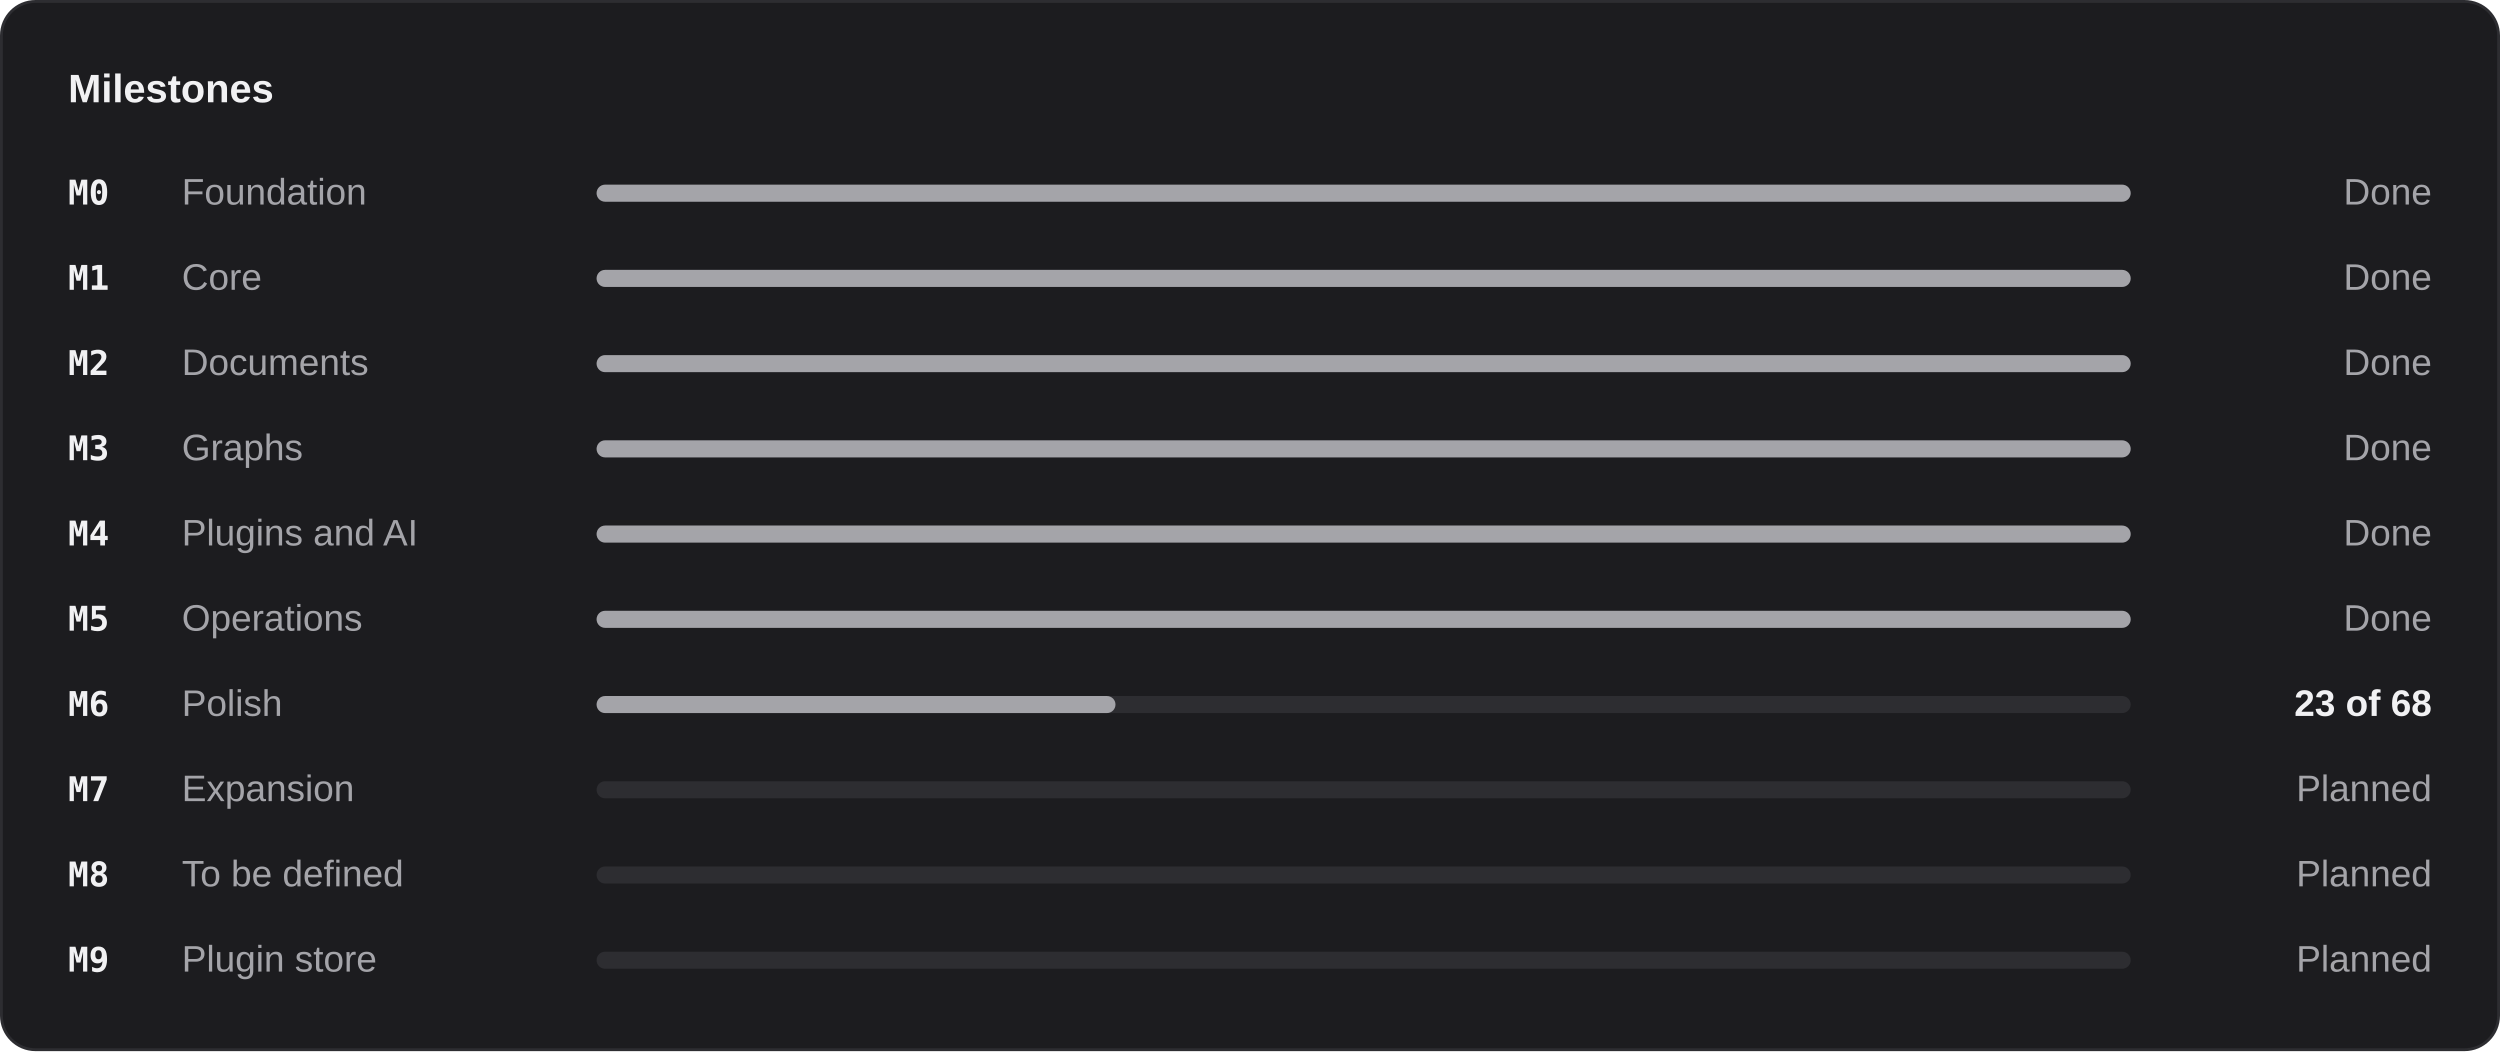
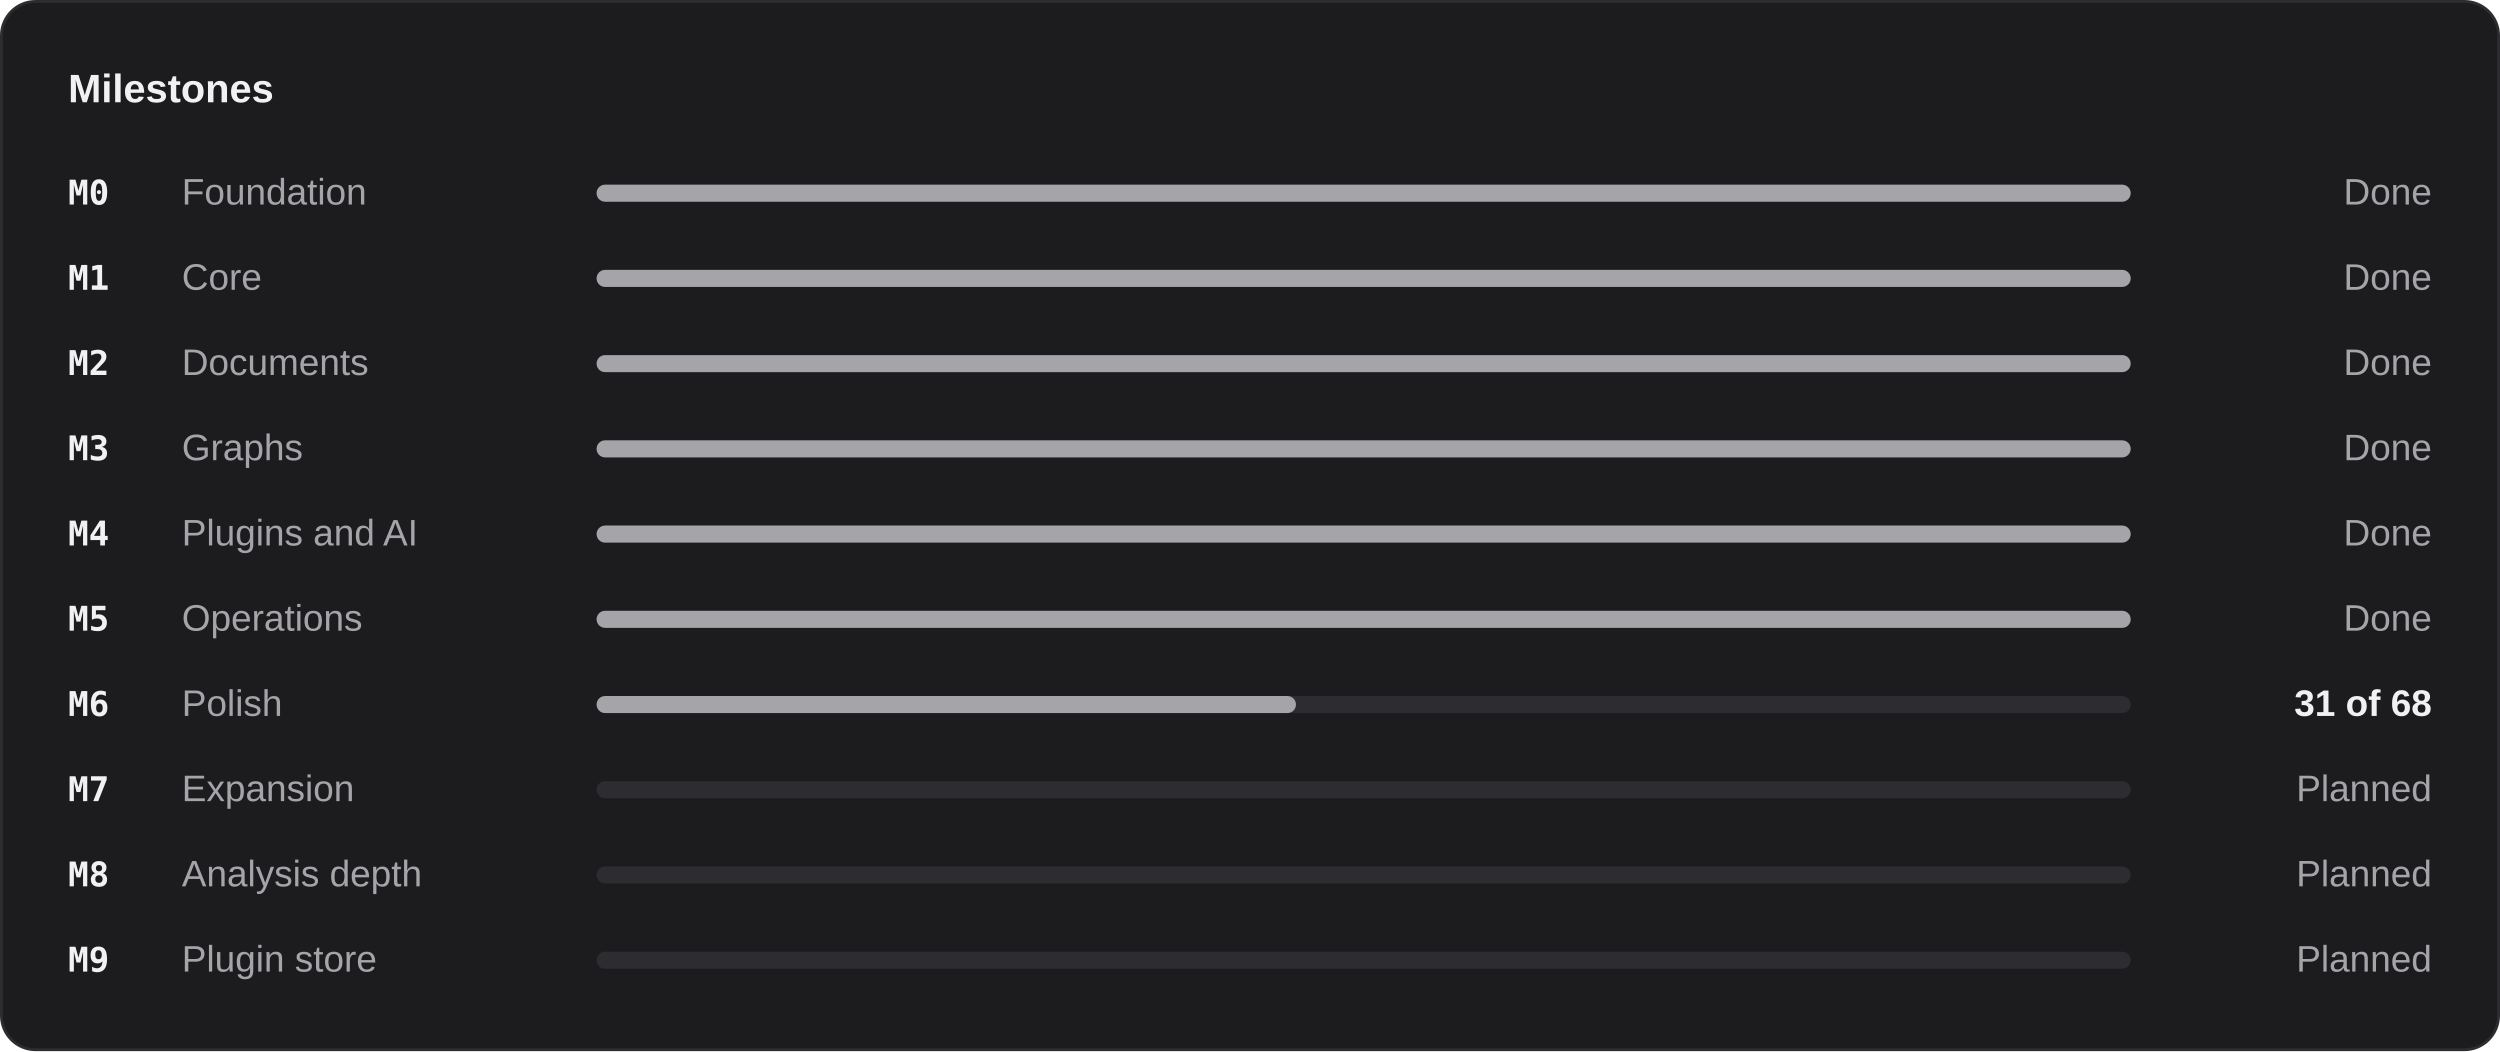
<svg xmlns="http://www.w3.org/2000/svg" width="880" height="370" viewBox="0 0 880 370" role="img" aria-labelledby="title desc">
  <defs>
    <linearGradient id="sweep" x1="0" x2="1" y1="0" y2="0">
      <stop offset="0" stop-color="#f1f1f3" stop-opacity="0" />
      <stop offset="0.5" stop-color="#f1f1f3" stop-opacity="0.45" />
      <stop offset="1" stop-color="#f1f1f3" stop-opacity="0" />
    </linearGradient>
  </defs>
  <style>
text{font-family:"Instrument Sans","Segoe UI",system-ui,-apple-system,"Helvetica Neue",Arial,sans-serif;font-size:13px;fill:#a4a4a9;font-variant-numeric:tabular-nums}
.title{font-size:14px;font-weight:600;fill:#f1f1f3}
.id{font-family:"JetBrains Mono",ui-monospace,"Cascadia Code","SF Mono",Menlo,Consolas,monospace;font-size:12px;font-weight:600;fill:#f1f1f3}
.status.current{fill:#f1f1f3;font-weight:600}
.track{fill:#2d2d31}
.fill{fill:#a4a4a9;transform-box:fill-box;transform-origin:left center;animation:grow 1.2s cubic-bezier(.22,.7,.2,1) backwards}
@keyframes grow{from{transform:scaleX(0)}to{transform:scaleX(1)}}
- @keyframes sweep-m6{0%{transform:translateX(0)}55%,100%{transform:translateX(302.65px)}}
+ @keyframes sweep-m6{0%{transform:translateX(0)}55%,100%{transform:translateX(366.18px)}}
.sweep-m6{animation:sweep-m6 4.8s ease-in-out 1.74s infinite}
@media (prefers-reduced-motion:reduce){.fill,.sweep{animation:none}}
</style>
  <rect x="0.5" y="0.5" width="879" height="369" rx="12" fill="#1c1c1f" stroke="#2d2d31" />
  <text class="title" x="24" y="36">Milestones</text>
  <g class="row">
    <text class="id" x="24" y="72">M0</text>
    <text class="name" x="64" y="72">Foundation</text>
    <rect class="track" x="210" y="65" width="540" height="6" rx="3" />
    <rect class="fill" x="210" y="65" width="540" height="6" rx="3" style="animation-delay:0s" />
    <text class="status" x="856" y="72" text-anchor="end">Done</text>
  </g>
  <g class="row">
    <text class="id" x="24" y="102">M1</text>
    <text class="name" x="64" y="102">Core</text>
    <rect class="track" x="210" y="95" width="540" height="6" rx="3" />
    <rect class="fill" x="210" y="95" width="540" height="6" rx="3" style="animation-delay:0.09s" />
    <text class="status" x="856" y="102" text-anchor="end">Done</text>
  </g>
  <g class="row">
    <text class="id" x="24" y="132">M2</text>
    <text class="name" x="64" y="132">Documents</text>
    <rect class="track" x="210" y="125" width="540" height="6" rx="3" />
    <rect class="fill" x="210" y="125" width="540" height="6" rx="3" style="animation-delay:0.18s" />
    <text class="status" x="856" y="132" text-anchor="end">Done</text>
  </g>
  <g class="row">
    <text class="id" x="24" y="162">M3</text>
    <text class="name" x="64" y="162">Graphs</text>
    <rect class="track" x="210" y="155" width="540" height="6" rx="3" />
    <rect class="fill" x="210" y="155" width="540" height="6" rx="3" style="animation-delay:0.27s" />
    <text class="status" x="856" y="162" text-anchor="end">Done</text>
  </g>
  <g class="row">
    <text class="id" x="24" y="192">M4</text>
    <text class="name" x="64" y="192">Plugins and AI</text>
    <rect class="track" x="210" y="185" width="540" height="6" rx="3" />
    <rect class="fill" x="210" y="185" width="540" height="6" rx="3" style="animation-delay:0.36s" />
    <text class="status" x="856" y="192" text-anchor="end">Done</text>
  </g>
  <g class="row">
    <text class="id" x="24" y="222">M5</text>
    <text class="name" x="64" y="222">Operations</text>
    <rect class="track" x="210" y="215" width="540" height="6" rx="3" />
    <rect class="fill" x="210" y="215" width="540" height="6" rx="3" style="animation-delay:0.45s" />
    <text class="status" x="856" y="222" text-anchor="end">Done</text>
  </g>
  <g class="row">
    <text class="id" x="24" y="252">M6</text>
    <text class="name" x="64" y="252">Polish</text>
    <rect class="track" x="210" y="245" width="540" height="6" rx="3" />
-     <rect class="fill" x="210" y="245" width="182.65" height="6" rx="3" style="animation-delay:0.54s" />
+     <rect class="fill" x="210" y="245" width="246.18" height="6" rx="3" style="animation-delay:0.54s" />
    <clipPath id="clip-m6">
-       <rect x="210" y="245" width="182.65" height="6" rx="3" />
+       <rect x="210" y="245" width="246.18" height="6" rx="3" />
    </clipPath>
    <g clip-path="url(#clip-m6)">
      <rect class="sweep sweep-m6" x="90" y="245" width="120" height="6" fill="url(#sweep)" />
    </g>
-     <text class="status current" x="856" y="252" text-anchor="end">23 of 68</text>
+     <text class="status current" x="856" y="252" text-anchor="end">31 of 68</text>
  </g>
  <g class="row">
    <text class="id" x="24" y="282">M7</text>
    <text class="name" x="64" y="282">Expansion</text>
    <rect class="track" x="210" y="275" width="540" height="6" rx="3" />
    <text class="status" x="856" y="282" text-anchor="end">Planned</text>
  </g>
  <g class="row">
    <text class="id" x="24" y="312">M8</text>
-     <text class="name" x="64" y="312">To be defined</text>
+     <text class="name" x="64" y="312">Analysis depth</text>
    <rect class="track" x="210" y="305" width="540" height="6" rx="3" />
    <text class="status" x="856" y="312" text-anchor="end">Planned</text>
  </g>
  <g class="row">
    <text class="id" x="24" y="342">M9</text>
    <text class="name" x="64" y="342">Plugin store</text>
    <rect class="track" x="210" y="335" width="540" height="6" rx="3" />
    <text class="status" x="856" y="342" text-anchor="end">Planned</text>
  </g>
</svg>
